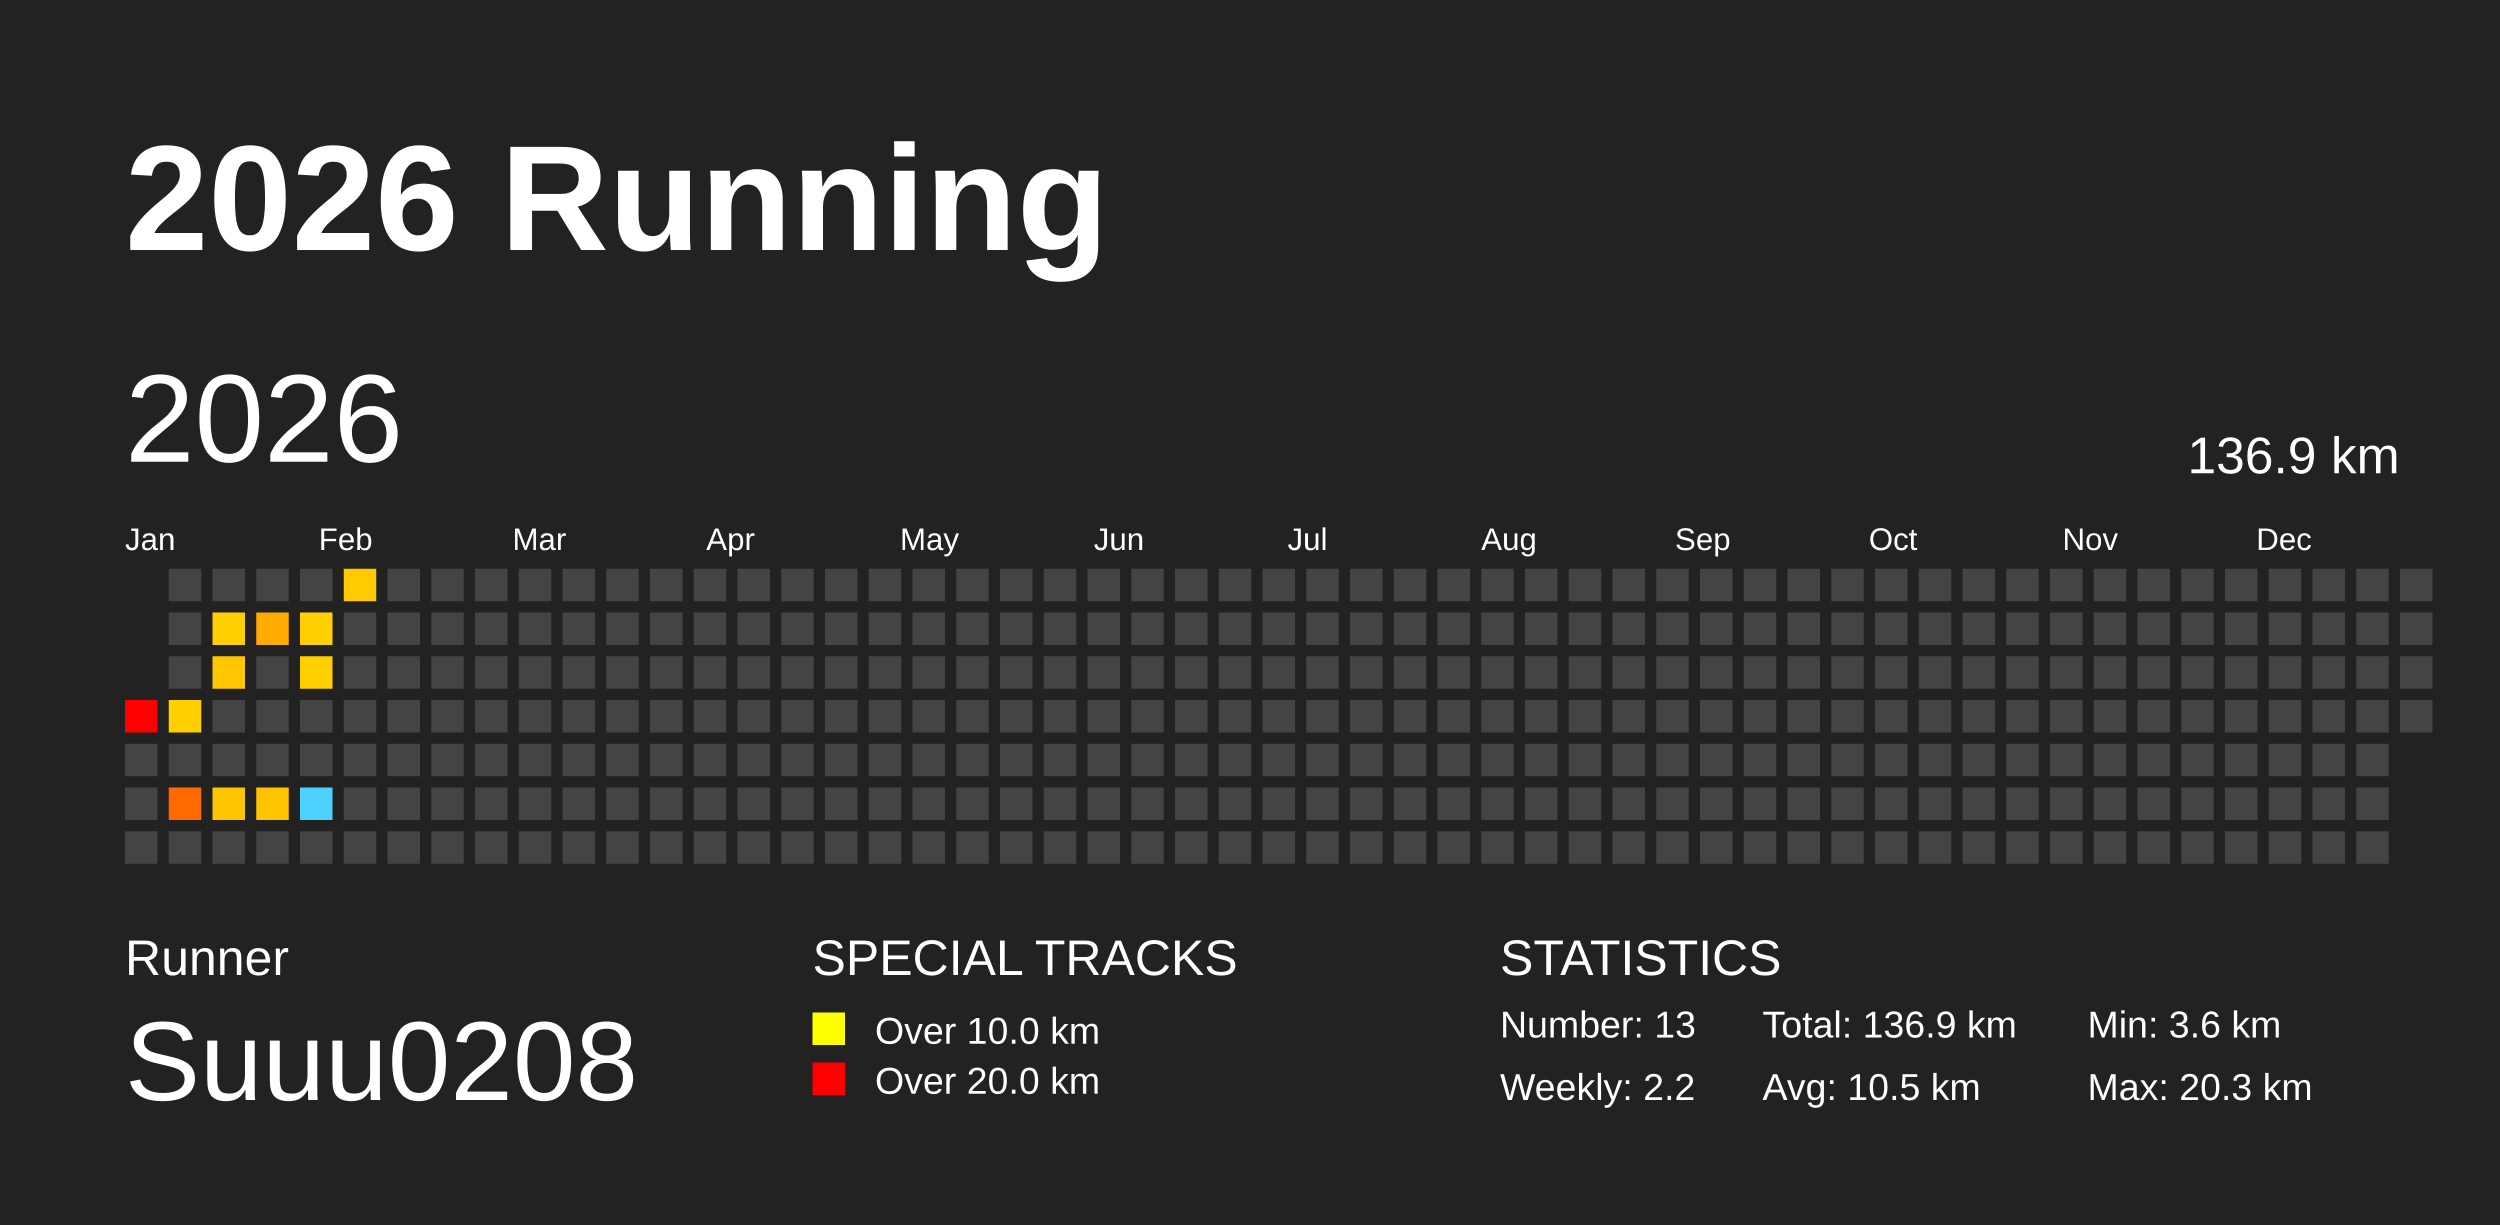
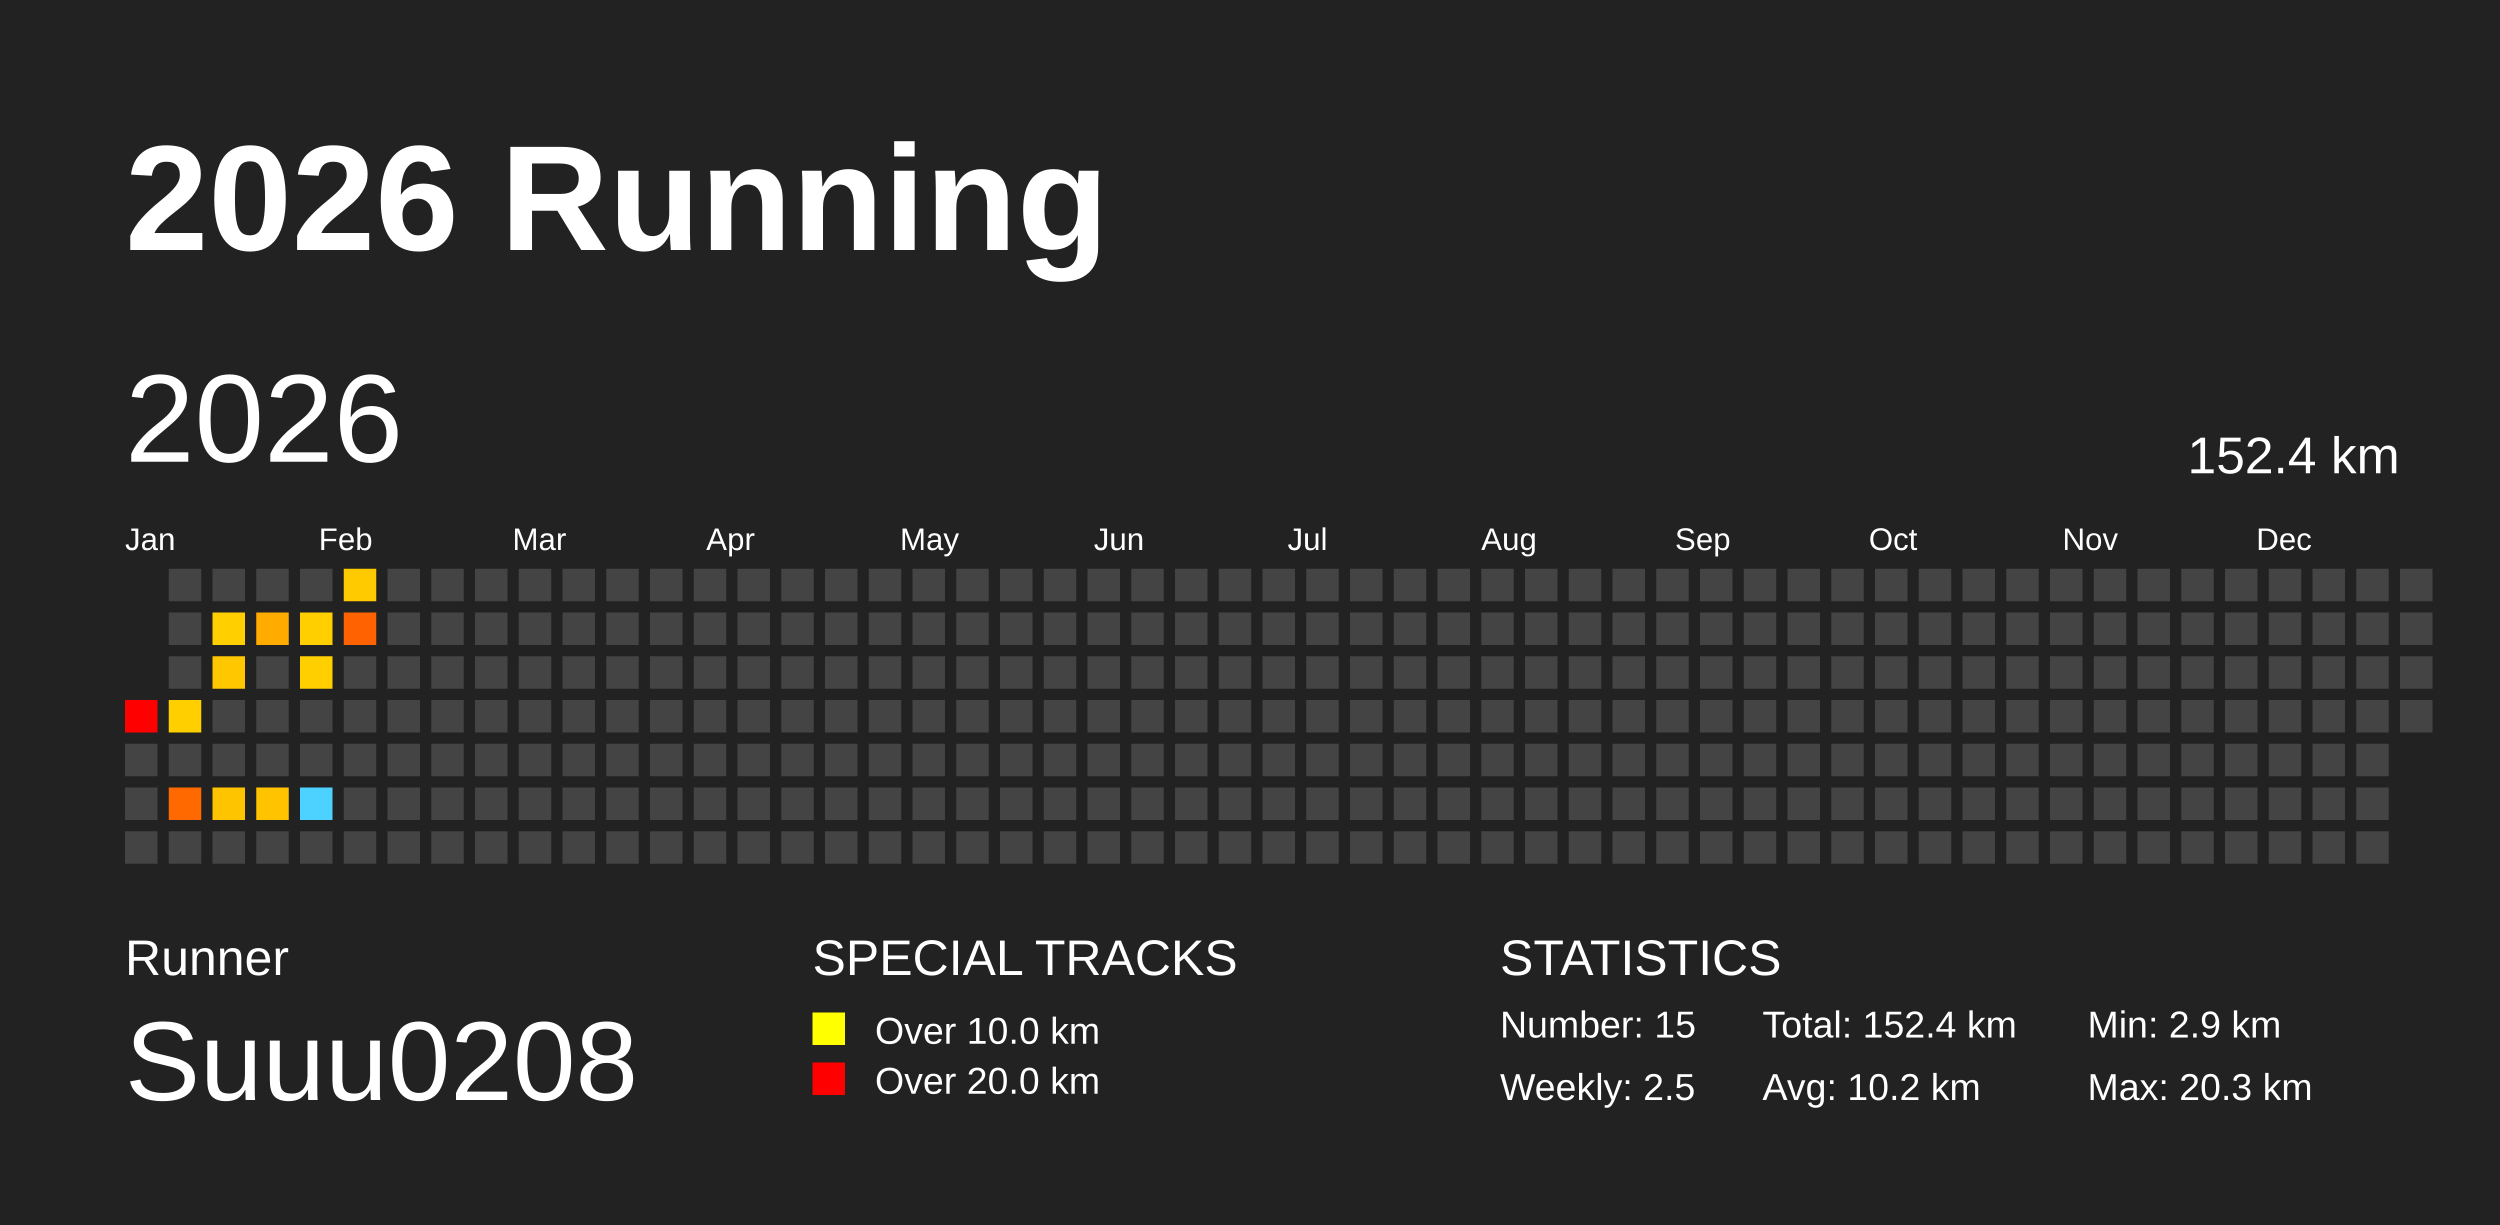
<svg xmlns="http://www.w3.org/2000/svg" baseProfile="full" height="98mm" version="1.1" viewBox="0,0,200,98" width="200mm">
  <defs />
  <rect fill="#222222" height="98" width="200" x="0" y="0" />
  <text fill="#FFFFFF" style="font-size:12px; font-family:Arial; font-weight:bold;" x="10" y="20">2026 Running</text>
  <text fill="#FFFFFF" style="font-size:4px; font-family:Arial" x="10" y="78">Runner</text>
  <text fill="#FFFFFF" style="font-size:9px; font-family:Arial" x="10" y="88">Suuu0208</text>
  <text fill="#FFFFFF" style="font-size:4px; font-family:Arial" x="65" y="78">SPECIAL TRACKS</text>
  <rect fill="yellow" height="2.6" width="2.6" x="65" y="81" />
  <text fill="#FFFFFF" style="font-size:3px; font-family:Arial" x="70" y="83.5">Over 10.0 km</text>
  <rect fill="red" height="2.6" width="2.6" x="65" y="85" />
  <text fill="#FFFFFF" style="font-size:3px; font-family:Arial" x="70" y="87.5">Over 20.0 km</text>
  <text fill="#FFFFFF" style="font-size:4px; font-family:Arial" x="120" y="78">STATISTICS</text>
-   <text fill="#FFFFFF" style="font-size:3px; font-family:Arial" x="120" y="83">Number: 13</text>
-   <text fill="#FFFFFF" style="font-size:3px; font-family:Arial" x="120" y="88">Weekly: 2.2</text>
-   <text fill="#FFFFFF" style="font-size:3px; font-family:Arial" x="141" y="83">Total: 136.9 km</text>
-   <text fill="#FFFFFF" style="font-size:3px; font-family:Arial" x="141" y="88">Avg: 10.5 km</text>
-   <text fill="#FFFFFF" style="font-size:3px; font-family:Arial" x="167" y="83">Min: 3.6 km</text>
+   <text fill="#FFFFFF" style="font-size:3px; font-family:Arial" x="120" y="83">Number: 15</text>
+   <text fill="#FFFFFF" style="font-size:3px; font-family:Arial" x="120" y="88">Weekly: 2.5</text>
+   <text fill="#FFFFFF" style="font-size:3px; font-family:Arial" x="141" y="83">Total: 152.4 km</text>
+   <text fill="#FFFFFF" style="font-size:3px; font-family:Arial" x="141" y="88">Avg: 10.2 km</text>
+   <text fill="#FFFFFF" style="font-size:3px; font-family:Arial" x="167" y="83">Min: 2.9 km</text>
  <text fill="#FFFFFF" style="font-size:3px; font-family:Arial" x="167" y="88">Max: 20.3 km</text>
  <text dominant-baseline="hanging" fill="#FFFFFF" style="font-size:10.0px; font-family:Arial;" x="10" y="30">2026</text>
-   <text dominant-baseline="hanging" fill="#FFFFFF" style="font-size:4.125px; font-family:Arial;" x="175" y="35">136.9 km</text>
+   <text dominant-baseline="hanging" fill="#FFFFFF" style="font-size:4.125px; font-family:Arial;" x="175" y="35">152.4 km</text>
  <text fill="#FFFFFF" style="font-size:2.5px; font-family:Arial" x="10.0" y="44">Jan</text>
  <text fill="#FFFFFF" style="font-size:2.5px; font-family:Arial" x="25.5" y="44">Feb</text>
  <text fill="#FFFFFF" style="font-size:2.5px; font-family:Arial" x="41.0" y="44">Mar</text>
  <text fill="#FFFFFF" style="font-size:2.5px; font-family:Arial" x="56.5" y="44">Apr</text>
  <text fill="#FFFFFF" style="font-size:2.5px; font-family:Arial" x="72.0" y="44">May</text>
  <text fill="#FFFFFF" style="font-size:2.5px; font-family:Arial" x="87.5" y="44">Jun</text>
  <text fill="#FFFFFF" style="font-size:2.5px; font-family:Arial" x="103.0" y="44">Jul</text>
  <text fill="#FFFFFF" style="font-size:2.5px; font-family:Arial" x="118.5" y="44">Aug</text>
  <text fill="#FFFFFF" style="font-size:2.5px; font-family:Arial" x="134.0" y="44">Sep</text>
  <text fill="#FFFFFF" style="font-size:2.5px; font-family:Arial" x="149.5" y="44">Oct</text>
  <text fill="#FFFFFF" style="font-size:2.5px; font-family:Arial" x="165.0" y="44">Nov</text>
  <text fill="#FFFFFF" style="font-size:2.5px; font-family:Arial" x="180.5" y="44">Dec</text>
  <rect fill="red" height="2.6" width="2.6" x="10.0" y="56.0" />
  <rect fill="#444444" height="2.6" width="2.6" x="10.0" y="59.5" />
  <rect fill="#444444" height="2.6" width="2.6" x="10.0" y="63.0" />
  <rect fill="#444444" height="2.6" width="2.6" x="10.0" y="66.5" />
  <rect fill="#444444" height="2.6" width="2.6" x="13.5" y="45.5" />
  <rect fill="#444444" height="2.6" width="2.6" x="13.5" y="49.0" />
  <rect fill="#444444" height="2.6" width="2.6" x="13.5" y="52.5" />
  <rect fill="#ffcf00" height="2.6" width="2.6" x="13.5" y="56.0" />
  <rect fill="#444444" height="2.6" width="2.6" x="13.5" y="59.5" />
  <rect fill="#ff6900" height="2.6" width="2.6" x="13.5" y="63.0" />
  <rect fill="#444444" height="2.6" width="2.6" x="13.5" y="66.5" />
  <rect fill="#444444" height="2.6" width="2.6" x="17.0" y="45.5" />
  <rect fill="#ffcf00" height="2.6" width="2.6" x="17.0" y="49.0" />
  <rect fill="#ffc700" height="2.6" width="2.6" x="17.0" y="52.5" />
  <rect fill="#444444" height="2.6" width="2.6" x="17.0" y="56.0" />
  <rect fill="#444444" height="2.6" width="2.6" x="17.0" y="59.5" />
  <rect fill="#ffc400" height="2.6" width="2.6" x="17.0" y="63.0" />
  <rect fill="#444444" height="2.6" width="2.6" x="17.0" y="66.5" />
  <rect fill="#444444" height="2.6" width="2.6" x="20.5" y="45.5" />
  <rect fill="#ffab00" height="2.6" width="2.6" x="20.5" y="49.0" />
  <rect fill="#444444" height="2.6" width="2.6" x="20.5" y="52.5" />
  <rect fill="#444444" height="2.6" width="2.6" x="20.5" y="56.0" />
  <rect fill="#444444" height="2.6" width="2.6" x="20.5" y="59.5" />
  <rect fill="#ffc300" height="2.6" width="2.6" x="20.5" y="63.0" />
  <rect fill="#444444" height="2.6" width="2.6" x="20.5" y="66.5" />
  <rect fill="#444444" height="2.6" width="2.6" x="24.0" y="45.5" />
  <rect fill="#ffcf00" height="2.6" width="2.6" x="24.0" y="49.0" />
  <rect fill="#ffcf00" height="2.6" width="2.6" x="24.0" y="52.5" />
  <rect fill="#444444" height="2.6" width="2.6" x="24.0" y="56.0" />
  <rect fill="#444444" height="2.6" width="2.6" x="24.0" y="59.5" />
  <rect fill="#4dd2ff" height="2.6" width="2.6" x="24.0" y="63.0" />
  <rect fill="#444444" height="2.6" width="2.6" x="24.0" y="66.5" />
  <rect fill="#ffcb00" height="2.6" width="2.6" x="27.5" y="45.5" />
-   <rect fill="#444444" height="2.6" width="2.6" x="27.5" y="49.0" />
+   <rect fill="#ff6200" height="2.6" width="2.6" x="27.5" y="49.0" />
  <rect fill="#444444" height="2.6" width="2.6" x="27.5" y="52.5" />
  <rect fill="#444444" height="2.6" width="2.6" x="27.5" y="56.0" />
  <rect fill="#444444" height="2.6" width="2.6" x="27.5" y="59.5" />
  <rect fill="#444444" height="2.6" width="2.6" x="27.5" y="63.0" />
  <rect fill="#444444" height="2.6" width="2.6" x="27.5" y="66.5" />
  <rect fill="#444444" height="2.6" width="2.6" x="31.0" y="45.5" />
  <rect fill="#444444" height="2.6" width="2.6" x="31.0" y="49.0" />
  <rect fill="#444444" height="2.6" width="2.6" x="31.0" y="52.5" />
  <rect fill="#444444" height="2.6" width="2.6" x="31.0" y="56.0" />
  <rect fill="#444444" height="2.6" width="2.6" x="31.0" y="59.5" />
  <rect fill="#444444" height="2.6" width="2.6" x="31.0" y="63.0" />
  <rect fill="#444444" height="2.6" width="2.6" x="31.0" y="66.5" />
  <rect fill="#444444" height="2.6" width="2.6" x="34.5" y="45.5" />
  <rect fill="#444444" height="2.6" width="2.6" x="34.5" y="49.0" />
  <rect fill="#444444" height="2.6" width="2.6" x="34.5" y="52.5" />
  <rect fill="#444444" height="2.6" width="2.6" x="34.5" y="56.0" />
  <rect fill="#444444" height="2.6" width="2.6" x="34.5" y="59.5" />
  <rect fill="#444444" height="2.6" width="2.6" x="34.5" y="63.0" />
  <rect fill="#444444" height="2.6" width="2.6" x="34.5" y="66.5" />
  <rect fill="#444444" height="2.6" width="2.6" x="38.0" y="45.5" />
  <rect fill="#444444" height="2.6" width="2.6" x="38.0" y="49.0" />
  <rect fill="#444444" height="2.6" width="2.6" x="38.0" y="52.5" />
  <rect fill="#444444" height="2.6" width="2.6" x="38.0" y="56.0" />
  <rect fill="#444444" height="2.6" width="2.6" x="38.0" y="59.5" />
  <rect fill="#444444" height="2.6" width="2.6" x="38.0" y="63.0" />
  <rect fill="#444444" height="2.6" width="2.6" x="38.0" y="66.5" />
  <rect fill="#444444" height="2.6" width="2.6" x="41.5" y="45.5" />
  <rect fill="#444444" height="2.6" width="2.6" x="41.5" y="49.0" />
  <rect fill="#444444" height="2.6" width="2.6" x="41.5" y="52.5" />
  <rect fill="#444444" height="2.6" width="2.6" x="41.5" y="56.0" />
  <rect fill="#444444" height="2.6" width="2.6" x="41.5" y="59.5" />
  <rect fill="#444444" height="2.6" width="2.6" x="41.5" y="63.0" />
  <rect fill="#444444" height="2.6" width="2.6" x="41.5" y="66.5" />
  <rect fill="#444444" height="2.6" width="2.6" x="45.0" y="45.5" />
  <rect fill="#444444" height="2.6" width="2.6" x="45.0" y="49.0" />
  <rect fill="#444444" height="2.6" width="2.6" x="45.0" y="52.5" />
  <rect fill="#444444" height="2.6" width="2.6" x="45.0" y="56.0" />
  <rect fill="#444444" height="2.6" width="2.6" x="45.0" y="59.5" />
  <rect fill="#444444" height="2.6" width="2.6" x="45.0" y="63.0" />
  <rect fill="#444444" height="2.6" width="2.6" x="45.0" y="66.5" />
  <rect fill="#444444" height="2.6" width="2.6" x="48.5" y="45.5" />
  <rect fill="#444444" height="2.6" width="2.6" x="48.5" y="49.0" />
  <rect fill="#444444" height="2.6" width="2.6" x="48.5" y="52.5" />
  <rect fill="#444444" height="2.6" width="2.6" x="48.5" y="56.0" />
  <rect fill="#444444" height="2.6" width="2.6" x="48.5" y="59.5" />
  <rect fill="#444444" height="2.6" width="2.6" x="48.5" y="63.0" />
  <rect fill="#444444" height="2.6" width="2.6" x="48.5" y="66.5" />
  <rect fill="#444444" height="2.6" width="2.6" x="52.0" y="45.5" />
  <rect fill="#444444" height="2.6" width="2.6" x="52.0" y="49.0" />
  <rect fill="#444444" height="2.6" width="2.6" x="52.0" y="52.5" />
  <rect fill="#444444" height="2.6" width="2.6" x="52.0" y="56.0" />
  <rect fill="#444444" height="2.6" width="2.6" x="52.0" y="59.5" />
  <rect fill="#444444" height="2.6" width="2.6" x="52.0" y="63.0" />
  <rect fill="#444444" height="2.6" width="2.6" x="52.0" y="66.5" />
  <rect fill="#444444" height="2.6" width="2.6" x="55.5" y="45.5" />
  <rect fill="#444444" height="2.6" width="2.6" x="55.5" y="49.0" />
  <rect fill="#444444" height="2.6" width="2.6" x="55.5" y="52.5" />
  <rect fill="#444444" height="2.6" width="2.6" x="55.5" y="56.0" />
  <rect fill="#444444" height="2.6" width="2.6" x="55.5" y="59.5" />
  <rect fill="#444444" height="2.6" width="2.6" x="55.5" y="63.0" />
  <rect fill="#444444" height="2.6" width="2.6" x="55.5" y="66.5" />
  <rect fill="#444444" height="2.6" width="2.6" x="59.0" y="45.5" />
  <rect fill="#444444" height="2.6" width="2.6" x="59.0" y="49.0" />
  <rect fill="#444444" height="2.6" width="2.6" x="59.0" y="52.5" />
  <rect fill="#444444" height="2.6" width="2.6" x="59.0" y="56.0" />
  <rect fill="#444444" height="2.6" width="2.6" x="59.0" y="59.5" />
  <rect fill="#444444" height="2.6" width="2.6" x="59.0" y="63.0" />
  <rect fill="#444444" height="2.6" width="2.6" x="59.0" y="66.5" />
  <rect fill="#444444" height="2.6" width="2.6" x="62.5" y="45.5" />
  <rect fill="#444444" height="2.6" width="2.6" x="62.5" y="49.0" />
  <rect fill="#444444" height="2.6" width="2.6" x="62.5" y="52.5" />
  <rect fill="#444444" height="2.6" width="2.6" x="62.5" y="56.0" />
  <rect fill="#444444" height="2.6" width="2.6" x="62.5" y="59.5" />
  <rect fill="#444444" height="2.6" width="2.6" x="62.5" y="63.0" />
  <rect fill="#444444" height="2.6" width="2.6" x="62.5" y="66.5" />
  <rect fill="#444444" height="2.6" width="2.6" x="66.0" y="45.5" />
  <rect fill="#444444" height="2.6" width="2.6" x="66.0" y="49.0" />
  <rect fill="#444444" height="2.6" width="2.6" x="66.0" y="52.5" />
  <rect fill="#444444" height="2.6" width="2.6" x="66.0" y="56.0" />
  <rect fill="#444444" height="2.6" width="2.6" x="66.0" y="59.5" />
  <rect fill="#444444" height="2.6" width="2.6" x="66.0" y="63.0" />
  <rect fill="#444444" height="2.6" width="2.6" x="66.0" y="66.5" />
  <rect fill="#444444" height="2.6" width="2.6" x="69.5" y="45.5" />
  <rect fill="#444444" height="2.6" width="2.6" x="69.5" y="49.0" />
  <rect fill="#444444" height="2.6" width="2.6" x="69.5" y="52.5" />
  <rect fill="#444444" height="2.6" width="2.6" x="69.5" y="56.0" />
  <rect fill="#444444" height="2.6" width="2.6" x="69.5" y="59.5" />
  <rect fill="#444444" height="2.6" width="2.6" x="69.5" y="63.0" />
  <rect fill="#444444" height="2.6" width="2.6" x="69.5" y="66.5" />
  <rect fill="#444444" height="2.6" width="2.6" x="73.0" y="45.5" />
  <rect fill="#444444" height="2.6" width="2.6" x="73.0" y="49.0" />
  <rect fill="#444444" height="2.6" width="2.6" x="73.0" y="52.5" />
  <rect fill="#444444" height="2.6" width="2.6" x="73.0" y="56.0" />
  <rect fill="#444444" height="2.6" width="2.6" x="73.0" y="59.5" />
  <rect fill="#444444" height="2.6" width="2.6" x="73.0" y="63.0" />
  <rect fill="#444444" height="2.6" width="2.6" x="73.0" y="66.5" />
  <rect fill="#444444" height="2.6" width="2.6" x="76.5" y="45.5" />
  <rect fill="#444444" height="2.6" width="2.6" x="76.5" y="49.0" />
  <rect fill="#444444" height="2.6" width="2.6" x="76.5" y="52.5" />
  <rect fill="#444444" height="2.6" width="2.6" x="76.5" y="56.0" />
  <rect fill="#444444" height="2.6" width="2.6" x="76.5" y="59.5" />
  <rect fill="#444444" height="2.6" width="2.6" x="76.5" y="63.0" />
  <rect fill="#444444" height="2.6" width="2.6" x="76.5" y="66.5" />
  <rect fill="#444444" height="2.6" width="2.6" x="80.0" y="45.5" />
  <rect fill="#444444" height="2.6" width="2.6" x="80.0" y="49.0" />
  <rect fill="#444444" height="2.6" width="2.6" x="80.0" y="52.5" />
  <rect fill="#444444" height="2.6" width="2.6" x="80.0" y="56.0" />
  <rect fill="#444444" height="2.6" width="2.6" x="80.0" y="59.5" />
  <rect fill="#444444" height="2.6" width="2.6" x="80.0" y="63.0" />
  <rect fill="#444444" height="2.6" width="2.6" x="80.0" y="66.5" />
  <rect fill="#444444" height="2.6" width="2.6" x="83.5" y="45.5" />
  <rect fill="#444444" height="2.6" width="2.6" x="83.5" y="49.0" />
  <rect fill="#444444" height="2.6" width="2.6" x="83.5" y="52.5" />
  <rect fill="#444444" height="2.6" width="2.6" x="83.5" y="56.0" />
  <rect fill="#444444" height="2.6" width="2.6" x="83.5" y="59.5" />
  <rect fill="#444444" height="2.6" width="2.6" x="83.5" y="63.0" />
  <rect fill="#444444" height="2.6" width="2.6" x="83.5" y="66.5" />
  <rect fill="#444444" height="2.6" width="2.6" x="87.0" y="45.5" />
  <rect fill="#444444" height="2.6" width="2.6" x="87.0" y="49.0" />
  <rect fill="#444444" height="2.6" width="2.6" x="87.0" y="52.5" />
  <rect fill="#444444" height="2.6" width="2.6" x="87.0" y="56.0" />
  <rect fill="#444444" height="2.6" width="2.6" x="87.0" y="59.5" />
  <rect fill="#444444" height="2.6" width="2.6" x="87.0" y="63.0" />
  <rect fill="#444444" height="2.6" width="2.6" x="87.0" y="66.5" />
  <rect fill="#444444" height="2.6" width="2.6" x="90.5" y="45.5" />
  <rect fill="#444444" height="2.6" width="2.6" x="90.5" y="49.0" />
  <rect fill="#444444" height="2.6" width="2.6" x="90.5" y="52.5" />
  <rect fill="#444444" height="2.6" width="2.6" x="90.5" y="56.0" />
  <rect fill="#444444" height="2.6" width="2.6" x="90.5" y="59.5" />
  <rect fill="#444444" height="2.6" width="2.6" x="90.5" y="63.0" />
  <rect fill="#444444" height="2.6" width="2.6" x="90.5" y="66.5" />
  <rect fill="#444444" height="2.6" width="2.6" x="94.0" y="45.5" />
  <rect fill="#444444" height="2.6" width="2.6" x="94.0" y="49.0" />
  <rect fill="#444444" height="2.6" width="2.6" x="94.0" y="52.5" />
  <rect fill="#444444" height="2.6" width="2.6" x="94.0" y="56.0" />
  <rect fill="#444444" height="2.6" width="2.6" x="94.0" y="59.5" />
  <rect fill="#444444" height="2.6" width="2.6" x="94.0" y="63.0" />
  <rect fill="#444444" height="2.6" width="2.6" x="94.0" y="66.5" />
  <rect fill="#444444" height="2.6" width="2.6" x="97.5" y="45.5" />
  <rect fill="#444444" height="2.6" width="2.6" x="97.5" y="49.0" />
  <rect fill="#444444" height="2.6" width="2.6" x="97.5" y="52.5" />
  <rect fill="#444444" height="2.6" width="2.6" x="97.5" y="56.0" />
  <rect fill="#444444" height="2.6" width="2.6" x="97.5" y="59.5" />
  <rect fill="#444444" height="2.6" width="2.6" x="97.5" y="63.0" />
  <rect fill="#444444" height="2.6" width="2.6" x="97.5" y="66.5" />
  <rect fill="#444444" height="2.6" width="2.6" x="101.0" y="45.5" />
  <rect fill="#444444" height="2.6" width="2.6" x="101.0" y="49.0" />
  <rect fill="#444444" height="2.6" width="2.6" x="101.0" y="52.5" />
  <rect fill="#444444" height="2.6" width="2.6" x="101.0" y="56.0" />
  <rect fill="#444444" height="2.6" width="2.6" x="101.0" y="59.5" />
  <rect fill="#444444" height="2.6" width="2.6" x="101.0" y="63.0" />
  <rect fill="#444444" height="2.6" width="2.6" x="101.0" y="66.5" />
  <rect fill="#444444" height="2.6" width="2.6" x="104.5" y="45.5" />
  <rect fill="#444444" height="2.6" width="2.6" x="104.5" y="49.0" />
  <rect fill="#444444" height="2.6" width="2.6" x="104.5" y="52.5" />
  <rect fill="#444444" height="2.6" width="2.6" x="104.5" y="56.0" />
  <rect fill="#444444" height="2.6" width="2.6" x="104.5" y="59.5" />
  <rect fill="#444444" height="2.6" width="2.6" x="104.5" y="63.0" />
  <rect fill="#444444" height="2.6" width="2.6" x="104.5" y="66.5" />
  <rect fill="#444444" height="2.6" width="2.6" x="108.0" y="45.5" />
  <rect fill="#444444" height="2.6" width="2.6" x="108.0" y="49.0" />
  <rect fill="#444444" height="2.6" width="2.6" x="108.0" y="52.5" />
  <rect fill="#444444" height="2.6" width="2.6" x="108.0" y="56.0" />
  <rect fill="#444444" height="2.6" width="2.6" x="108.0" y="59.5" />
  <rect fill="#444444" height="2.6" width="2.6" x="108.0" y="63.0" />
  <rect fill="#444444" height="2.6" width="2.6" x="108.0" y="66.5" />
  <rect fill="#444444" height="2.6" width="2.6" x="111.5" y="45.5" />
  <rect fill="#444444" height="2.6" width="2.6" x="111.5" y="49.0" />
  <rect fill="#444444" height="2.6" width="2.6" x="111.5" y="52.5" />
  <rect fill="#444444" height="2.6" width="2.6" x="111.5" y="56.0" />
  <rect fill="#444444" height="2.6" width="2.6" x="111.5" y="59.5" />
  <rect fill="#444444" height="2.6" width="2.6" x="111.5" y="63.0" />
  <rect fill="#444444" height="2.6" width="2.6" x="111.5" y="66.5" />
  <rect fill="#444444" height="2.6" width="2.6" x="115.0" y="45.5" />
  <rect fill="#444444" height="2.6" width="2.6" x="115.0" y="49.0" />
  <rect fill="#444444" height="2.6" width="2.6" x="115.0" y="52.5" />
  <rect fill="#444444" height="2.6" width="2.6" x="115.0" y="56.0" />
  <rect fill="#444444" height="2.6" width="2.6" x="115.0" y="59.5" />
  <rect fill="#444444" height="2.6" width="2.6" x="115.0" y="63.0" />
  <rect fill="#444444" height="2.6" width="2.6" x="115.0" y="66.5" />
  <rect fill="#444444" height="2.6" width="2.6" x="118.5" y="45.5" />
  <rect fill="#444444" height="2.6" width="2.6" x="118.5" y="49.0" />
  <rect fill="#444444" height="2.6" width="2.6" x="118.5" y="52.5" />
  <rect fill="#444444" height="2.6" width="2.6" x="118.5" y="56.0" />
  <rect fill="#444444" height="2.6" width="2.6" x="118.5" y="59.5" />
  <rect fill="#444444" height="2.6" width="2.6" x="118.5" y="63.0" />
  <rect fill="#444444" height="2.6" width="2.6" x="118.5" y="66.5" />
  <rect fill="#444444" height="2.6" width="2.6" x="122.0" y="45.5" />
  <rect fill="#444444" height="2.6" width="2.6" x="122.0" y="49.0" />
  <rect fill="#444444" height="2.6" width="2.6" x="122.0" y="52.5" />
  <rect fill="#444444" height="2.6" width="2.6" x="122.0" y="56.0" />
  <rect fill="#444444" height="2.6" width="2.6" x="122.0" y="59.5" />
  <rect fill="#444444" height="2.6" width="2.6" x="122.0" y="63.0" />
  <rect fill="#444444" height="2.6" width="2.6" x="122.0" y="66.5" />
  <rect fill="#444444" height="2.6" width="2.6" x="125.5" y="45.5" />
  <rect fill="#444444" height="2.6" width="2.6" x="125.5" y="49.0" />
  <rect fill="#444444" height="2.6" width="2.6" x="125.5" y="52.5" />
  <rect fill="#444444" height="2.6" width="2.6" x="125.5" y="56.0" />
  <rect fill="#444444" height="2.6" width="2.6" x="125.5" y="59.5" />
  <rect fill="#444444" height="2.6" width="2.6" x="125.5" y="63.0" />
  <rect fill="#444444" height="2.6" width="2.6" x="125.5" y="66.5" />
  <rect fill="#444444" height="2.6" width="2.6" x="129.0" y="45.5" />
  <rect fill="#444444" height="2.6" width="2.6" x="129.0" y="49.0" />
  <rect fill="#444444" height="2.6" width="2.6" x="129.0" y="52.5" />
  <rect fill="#444444" height="2.6" width="2.6" x="129.0" y="56.0" />
  <rect fill="#444444" height="2.6" width="2.6" x="129.0" y="59.5" />
  <rect fill="#444444" height="2.6" width="2.6" x="129.0" y="63.0" />
  <rect fill="#444444" height="2.6" width="2.6" x="129.0" y="66.5" />
  <rect fill="#444444" height="2.6" width="2.6" x="132.5" y="45.5" />
  <rect fill="#444444" height="2.6" width="2.6" x="132.5" y="49.0" />
  <rect fill="#444444" height="2.6" width="2.6" x="132.5" y="52.5" />
  <rect fill="#444444" height="2.6" width="2.6" x="132.5" y="56.0" />
  <rect fill="#444444" height="2.6" width="2.6" x="132.5" y="59.5" />
  <rect fill="#444444" height="2.6" width="2.6" x="132.5" y="63.0" />
  <rect fill="#444444" height="2.6" width="2.6" x="132.5" y="66.5" />
  <rect fill="#444444" height="2.6" width="2.6" x="136.0" y="45.5" />
  <rect fill="#444444" height="2.6" width="2.6" x="136.0" y="49.0" />
  <rect fill="#444444" height="2.6" width="2.6" x="136.0" y="52.5" />
  <rect fill="#444444" height="2.6" width="2.6" x="136.0" y="56.0" />
  <rect fill="#444444" height="2.6" width="2.6" x="136.0" y="59.5" />
  <rect fill="#444444" height="2.6" width="2.6" x="136.0" y="63.0" />
  <rect fill="#444444" height="2.6" width="2.6" x="136.0" y="66.5" />
  <rect fill="#444444" height="2.6" width="2.6" x="139.5" y="45.5" />
  <rect fill="#444444" height="2.6" width="2.6" x="139.5" y="49.0" />
  <rect fill="#444444" height="2.6" width="2.6" x="139.5" y="52.5" />
  <rect fill="#444444" height="2.6" width="2.6" x="139.5" y="56.0" />
  <rect fill="#444444" height="2.6" width="2.6" x="139.5" y="59.5" />
  <rect fill="#444444" height="2.6" width="2.6" x="139.5" y="63.0" />
  <rect fill="#444444" height="2.6" width="2.6" x="139.5" y="66.5" />
  <rect fill="#444444" height="2.6" width="2.6" x="143.0" y="45.5" />
  <rect fill="#444444" height="2.6" width="2.6" x="143.0" y="49.0" />
  <rect fill="#444444" height="2.6" width="2.6" x="143.0" y="52.5" />
  <rect fill="#444444" height="2.6" width="2.6" x="143.0" y="56.0" />
  <rect fill="#444444" height="2.6" width="2.6" x="143.0" y="59.5" />
  <rect fill="#444444" height="2.6" width="2.6" x="143.0" y="63.0" />
  <rect fill="#444444" height="2.6" width="2.6" x="143.0" y="66.5" />
  <rect fill="#444444" height="2.6" width="2.6" x="146.5" y="45.5" />
  <rect fill="#444444" height="2.6" width="2.6" x="146.5" y="49.0" />
  <rect fill="#444444" height="2.6" width="2.6" x="146.5" y="52.5" />
  <rect fill="#444444" height="2.6" width="2.6" x="146.5" y="56.0" />
  <rect fill="#444444" height="2.6" width="2.6" x="146.5" y="59.5" />
  <rect fill="#444444" height="2.6" width="2.6" x="146.5" y="63.0" />
  <rect fill="#444444" height="2.6" width="2.6" x="146.5" y="66.5" />
  <rect fill="#444444" height="2.6" width="2.6" x="150.0" y="45.5" />
  <rect fill="#444444" height="2.6" width="2.6" x="150.0" y="49.0" />
  <rect fill="#444444" height="2.6" width="2.6" x="150.0" y="52.5" />
  <rect fill="#444444" height="2.6" width="2.6" x="150.0" y="56.0" />
  <rect fill="#444444" height="2.6" width="2.6" x="150.0" y="59.5" />
  <rect fill="#444444" height="2.6" width="2.6" x="150.0" y="63.0" />
  <rect fill="#444444" height="2.6" width="2.6" x="150.0" y="66.5" />
  <rect fill="#444444" height="2.6" width="2.6" x="153.5" y="45.5" />
  <rect fill="#444444" height="2.6" width="2.6" x="153.5" y="49.0" />
  <rect fill="#444444" height="2.6" width="2.6" x="153.5" y="52.5" />
  <rect fill="#444444" height="2.6" width="2.6" x="153.5" y="56.0" />
  <rect fill="#444444" height="2.6" width="2.6" x="153.5" y="59.5" />
  <rect fill="#444444" height="2.6" width="2.6" x="153.5" y="63.0" />
  <rect fill="#444444" height="2.6" width="2.6" x="153.5" y="66.5" />
  <rect fill="#444444" height="2.6" width="2.6" x="157.0" y="45.5" />
  <rect fill="#444444" height="2.6" width="2.6" x="157.0" y="49.0" />
  <rect fill="#444444" height="2.6" width="2.6" x="157.0" y="52.5" />
  <rect fill="#444444" height="2.6" width="2.6" x="157.0" y="56.0" />
  <rect fill="#444444" height="2.6" width="2.6" x="157.0" y="59.5" />
  <rect fill="#444444" height="2.6" width="2.6" x="157.0" y="63.0" />
  <rect fill="#444444" height="2.6" width="2.6" x="157.0" y="66.5" />
  <rect fill="#444444" height="2.6" width="2.6" x="160.5" y="45.5" />
  <rect fill="#444444" height="2.6" width="2.6" x="160.5" y="49.0" />
  <rect fill="#444444" height="2.6" width="2.6" x="160.5" y="52.5" />
  <rect fill="#444444" height="2.6" width="2.6" x="160.5" y="56.0" />
  <rect fill="#444444" height="2.6" width="2.6" x="160.5" y="59.5" />
  <rect fill="#444444" height="2.6" width="2.6" x="160.5" y="63.0" />
  <rect fill="#444444" height="2.6" width="2.6" x="160.5" y="66.5" />
  <rect fill="#444444" height="2.6" width="2.6" x="164.0" y="45.5" />
  <rect fill="#444444" height="2.6" width="2.6" x="164.0" y="49.0" />
  <rect fill="#444444" height="2.6" width="2.6" x="164.0" y="52.5" />
  <rect fill="#444444" height="2.6" width="2.6" x="164.0" y="56.0" />
  <rect fill="#444444" height="2.6" width="2.6" x="164.0" y="59.5" />
  <rect fill="#444444" height="2.6" width="2.6" x="164.0" y="63.0" />
  <rect fill="#444444" height="2.6" width="2.6" x="164.0" y="66.5" />
  <rect fill="#444444" height="2.6" width="2.6" x="167.5" y="45.5" />
  <rect fill="#444444" height="2.6" width="2.6" x="167.5" y="49.0" />
  <rect fill="#444444" height="2.6" width="2.6" x="167.5" y="52.5" />
  <rect fill="#444444" height="2.6" width="2.6" x="167.5" y="56.0" />
  <rect fill="#444444" height="2.6" width="2.6" x="167.5" y="59.5" />
  <rect fill="#444444" height="2.6" width="2.6" x="167.5" y="63.0" />
  <rect fill="#444444" height="2.6" width="2.6" x="167.5" y="66.5" />
  <rect fill="#444444" height="2.6" width="2.6" x="171.0" y="45.5" />
  <rect fill="#444444" height="2.6" width="2.6" x="171.0" y="49.0" />
  <rect fill="#444444" height="2.6" width="2.6" x="171.0" y="52.5" />
  <rect fill="#444444" height="2.6" width="2.6" x="171.0" y="56.0" />
  <rect fill="#444444" height="2.6" width="2.6" x="171.0" y="59.5" />
  <rect fill="#444444" height="2.6" width="2.6" x="171.0" y="63.0" />
  <rect fill="#444444" height="2.6" width="2.6" x="171.0" y="66.5" />
  <rect fill="#444444" height="2.6" width="2.6" x="174.5" y="45.5" />
  <rect fill="#444444" height="2.6" width="2.6" x="174.5" y="49.0" />
  <rect fill="#444444" height="2.6" width="2.6" x="174.5" y="52.5" />
  <rect fill="#444444" height="2.6" width="2.6" x="174.5" y="56.0" />
  <rect fill="#444444" height="2.6" width="2.6" x="174.5" y="59.5" />
  <rect fill="#444444" height="2.6" width="2.6" x="174.5" y="63.0" />
  <rect fill="#444444" height="2.6" width="2.6" x="174.5" y="66.5" />
  <rect fill="#444444" height="2.6" width="2.6" x="178.0" y="45.5" />
  <rect fill="#444444" height="2.6" width="2.6" x="178.0" y="49.0" />
  <rect fill="#444444" height="2.6" width="2.6" x="178.0" y="52.5" />
  <rect fill="#444444" height="2.6" width="2.6" x="178.0" y="56.0" />
  <rect fill="#444444" height="2.6" width="2.6" x="178.0" y="59.5" />
  <rect fill="#444444" height="2.6" width="2.6" x="178.0" y="63.0" />
  <rect fill="#444444" height="2.6" width="2.6" x="178.0" y="66.5" />
  <rect fill="#444444" height="2.6" width="2.6" x="181.5" y="45.5" />
  <rect fill="#444444" height="2.6" width="2.6" x="181.5" y="49.0" />
  <rect fill="#444444" height="2.6" width="2.6" x="181.5" y="52.5" />
  <rect fill="#444444" height="2.6" width="2.6" x="181.5" y="56.0" />
  <rect fill="#444444" height="2.6" width="2.6" x="181.5" y="59.5" />
  <rect fill="#444444" height="2.6" width="2.6" x="181.5" y="63.0" />
  <rect fill="#444444" height="2.6" width="2.6" x="181.5" y="66.5" />
  <rect fill="#444444" height="2.6" width="2.6" x="185.0" y="45.5" />
  <rect fill="#444444" height="2.6" width="2.6" x="185.0" y="49.0" />
  <rect fill="#444444" height="2.6" width="2.6" x="185.0" y="52.5" />
  <rect fill="#444444" height="2.6" width="2.6" x="185.0" y="56.0" />
  <rect fill="#444444" height="2.6" width="2.6" x="185.0" y="59.5" />
  <rect fill="#444444" height="2.6" width="2.6" x="185.0" y="63.0" />
  <rect fill="#444444" height="2.6" width="2.6" x="185.0" y="66.5" />
  <rect fill="#444444" height="2.6" width="2.6" x="188.5" y="45.5" />
  <rect fill="#444444" height="2.6" width="2.6" x="188.5" y="49.0" />
  <rect fill="#444444" height="2.6" width="2.6" x="188.5" y="52.5" />
  <rect fill="#444444" height="2.6" width="2.6" x="188.5" y="56.0" />
  <rect fill="#444444" height="2.6" width="2.6" x="188.5" y="59.5" />
  <rect fill="#444444" height="2.6" width="2.6" x="188.5" y="63.0" />
  <rect fill="#444444" height="2.6" width="2.6" x="188.5" y="66.5" />
  <rect fill="#444444" height="2.6" width="2.6" x="192.0" y="45.5" />
  <rect fill="#444444" height="2.6" width="2.6" x="192.0" y="49.0" />
  <rect fill="#444444" height="2.6" width="2.6" x="192.0" y="52.5" />
  <rect fill="#444444" height="2.6" width="2.6" x="192.0" y="56.0" />
</svg>
